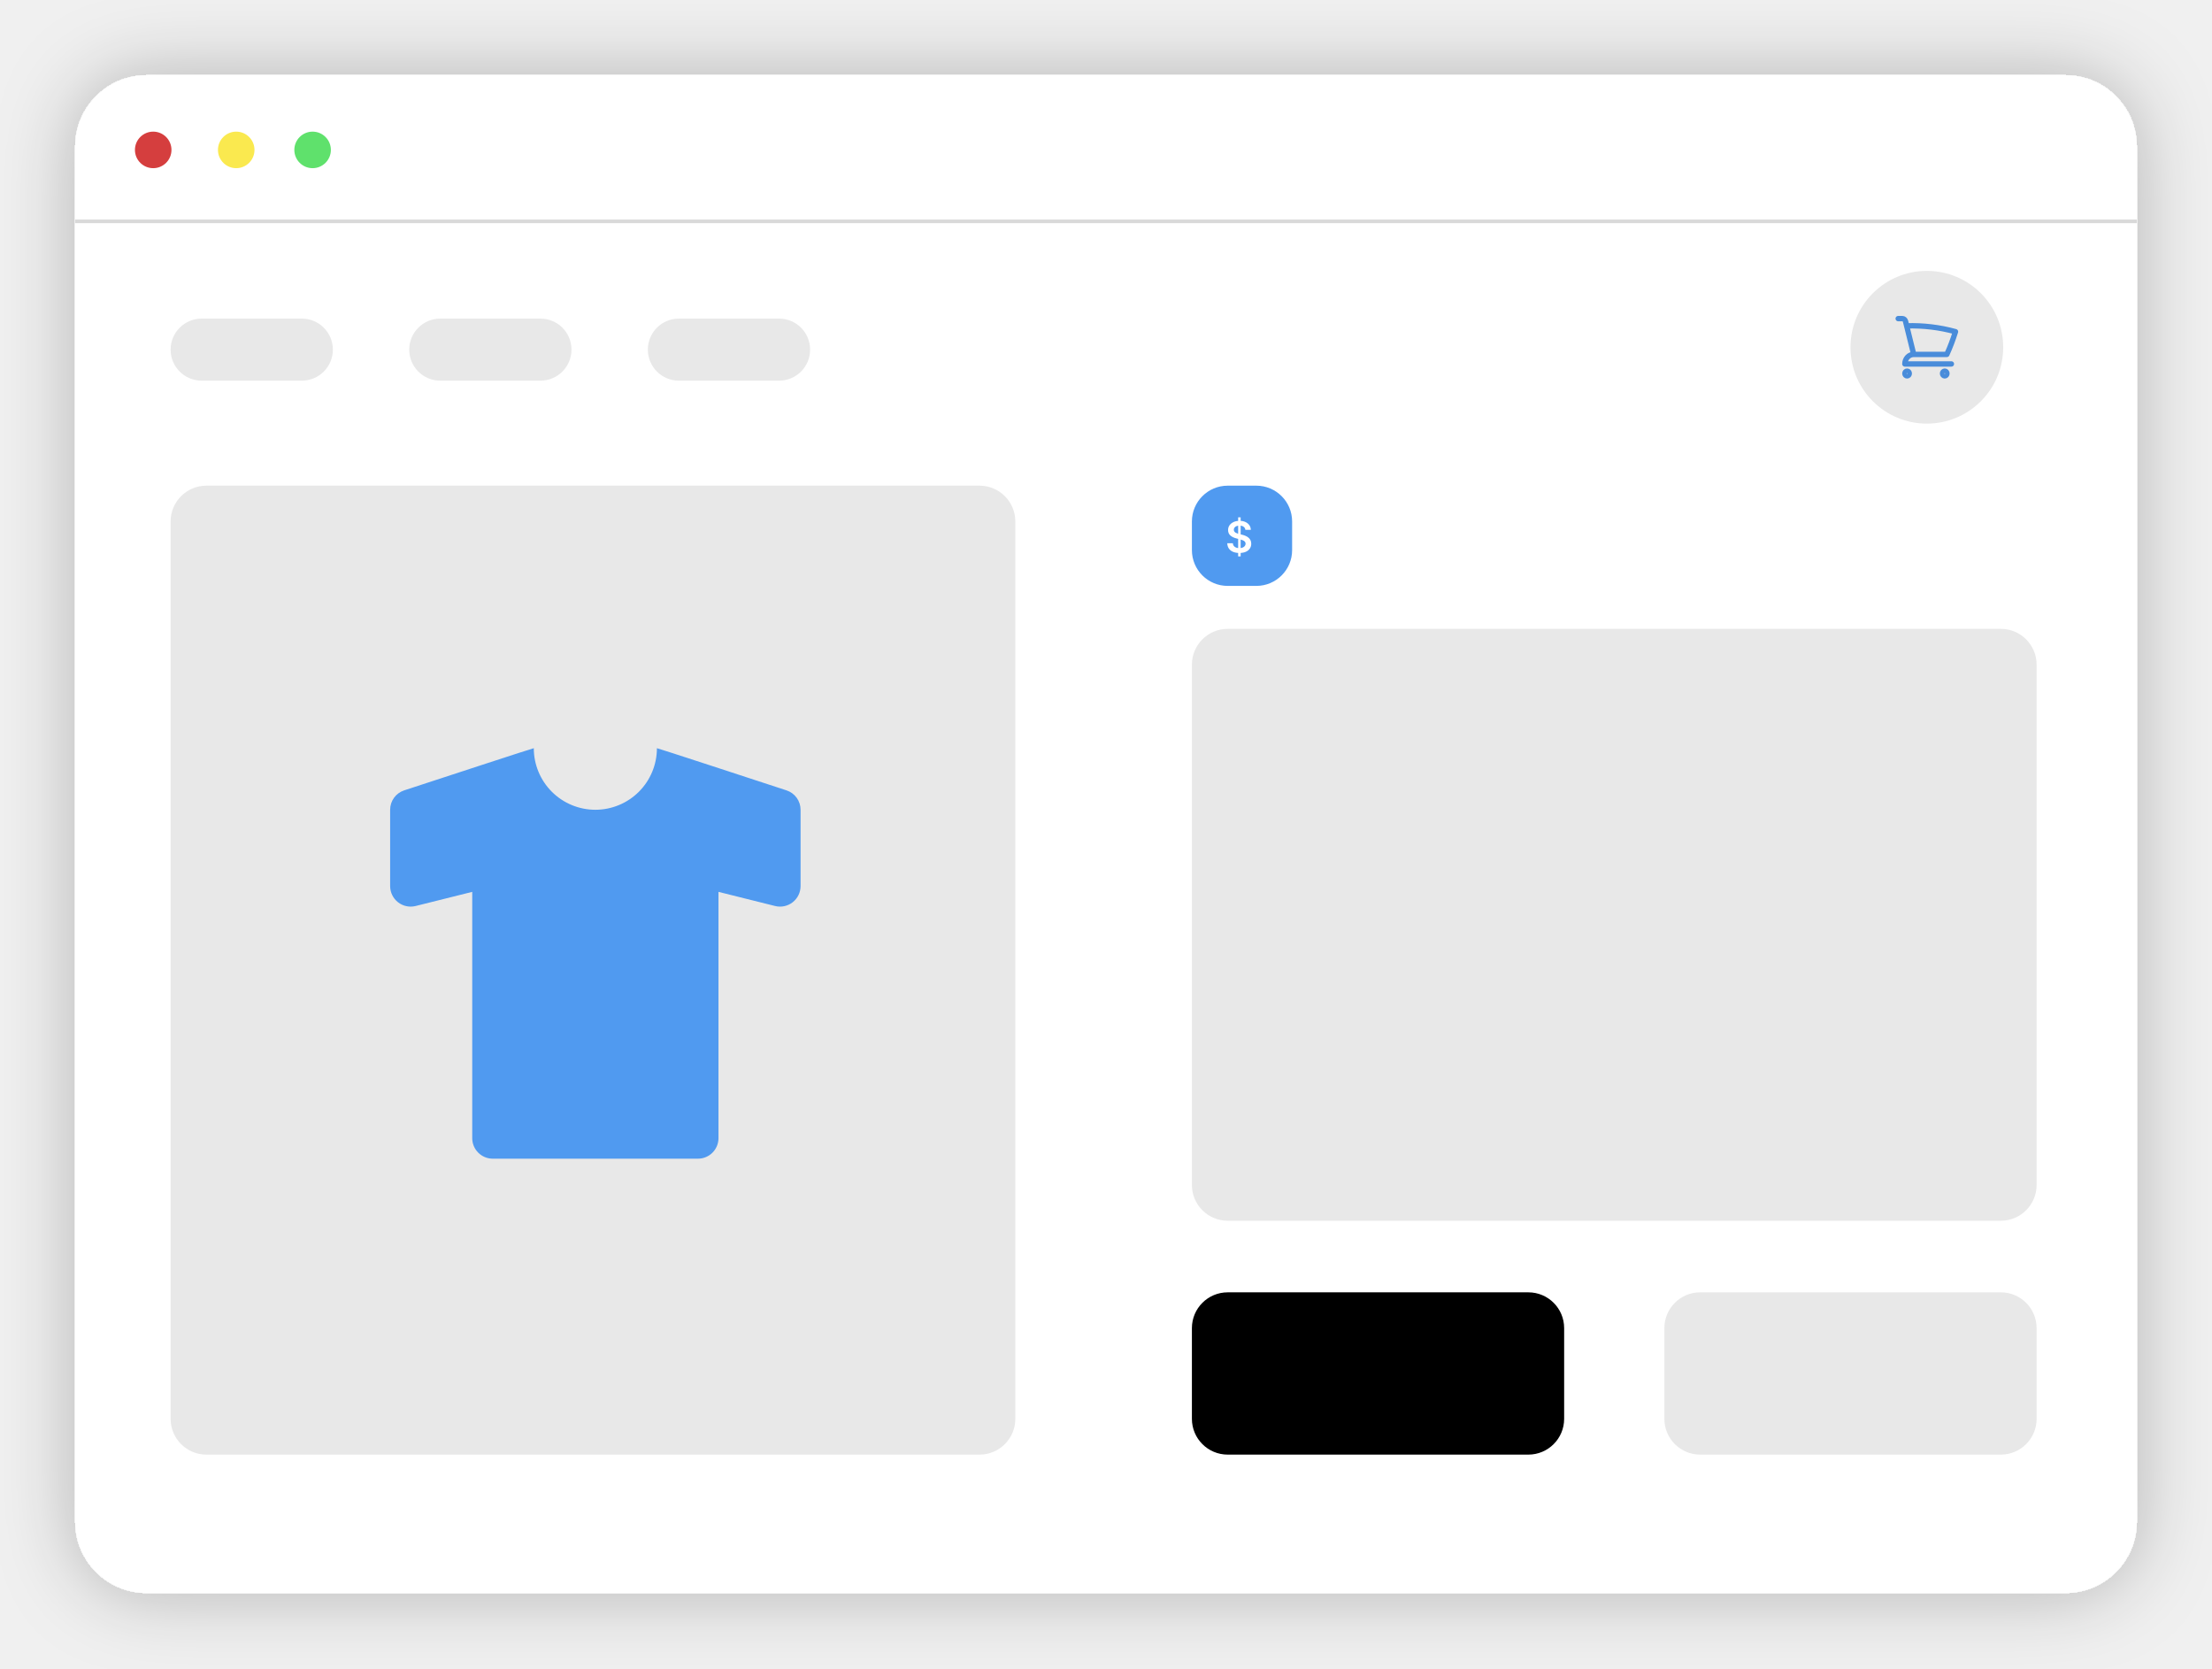
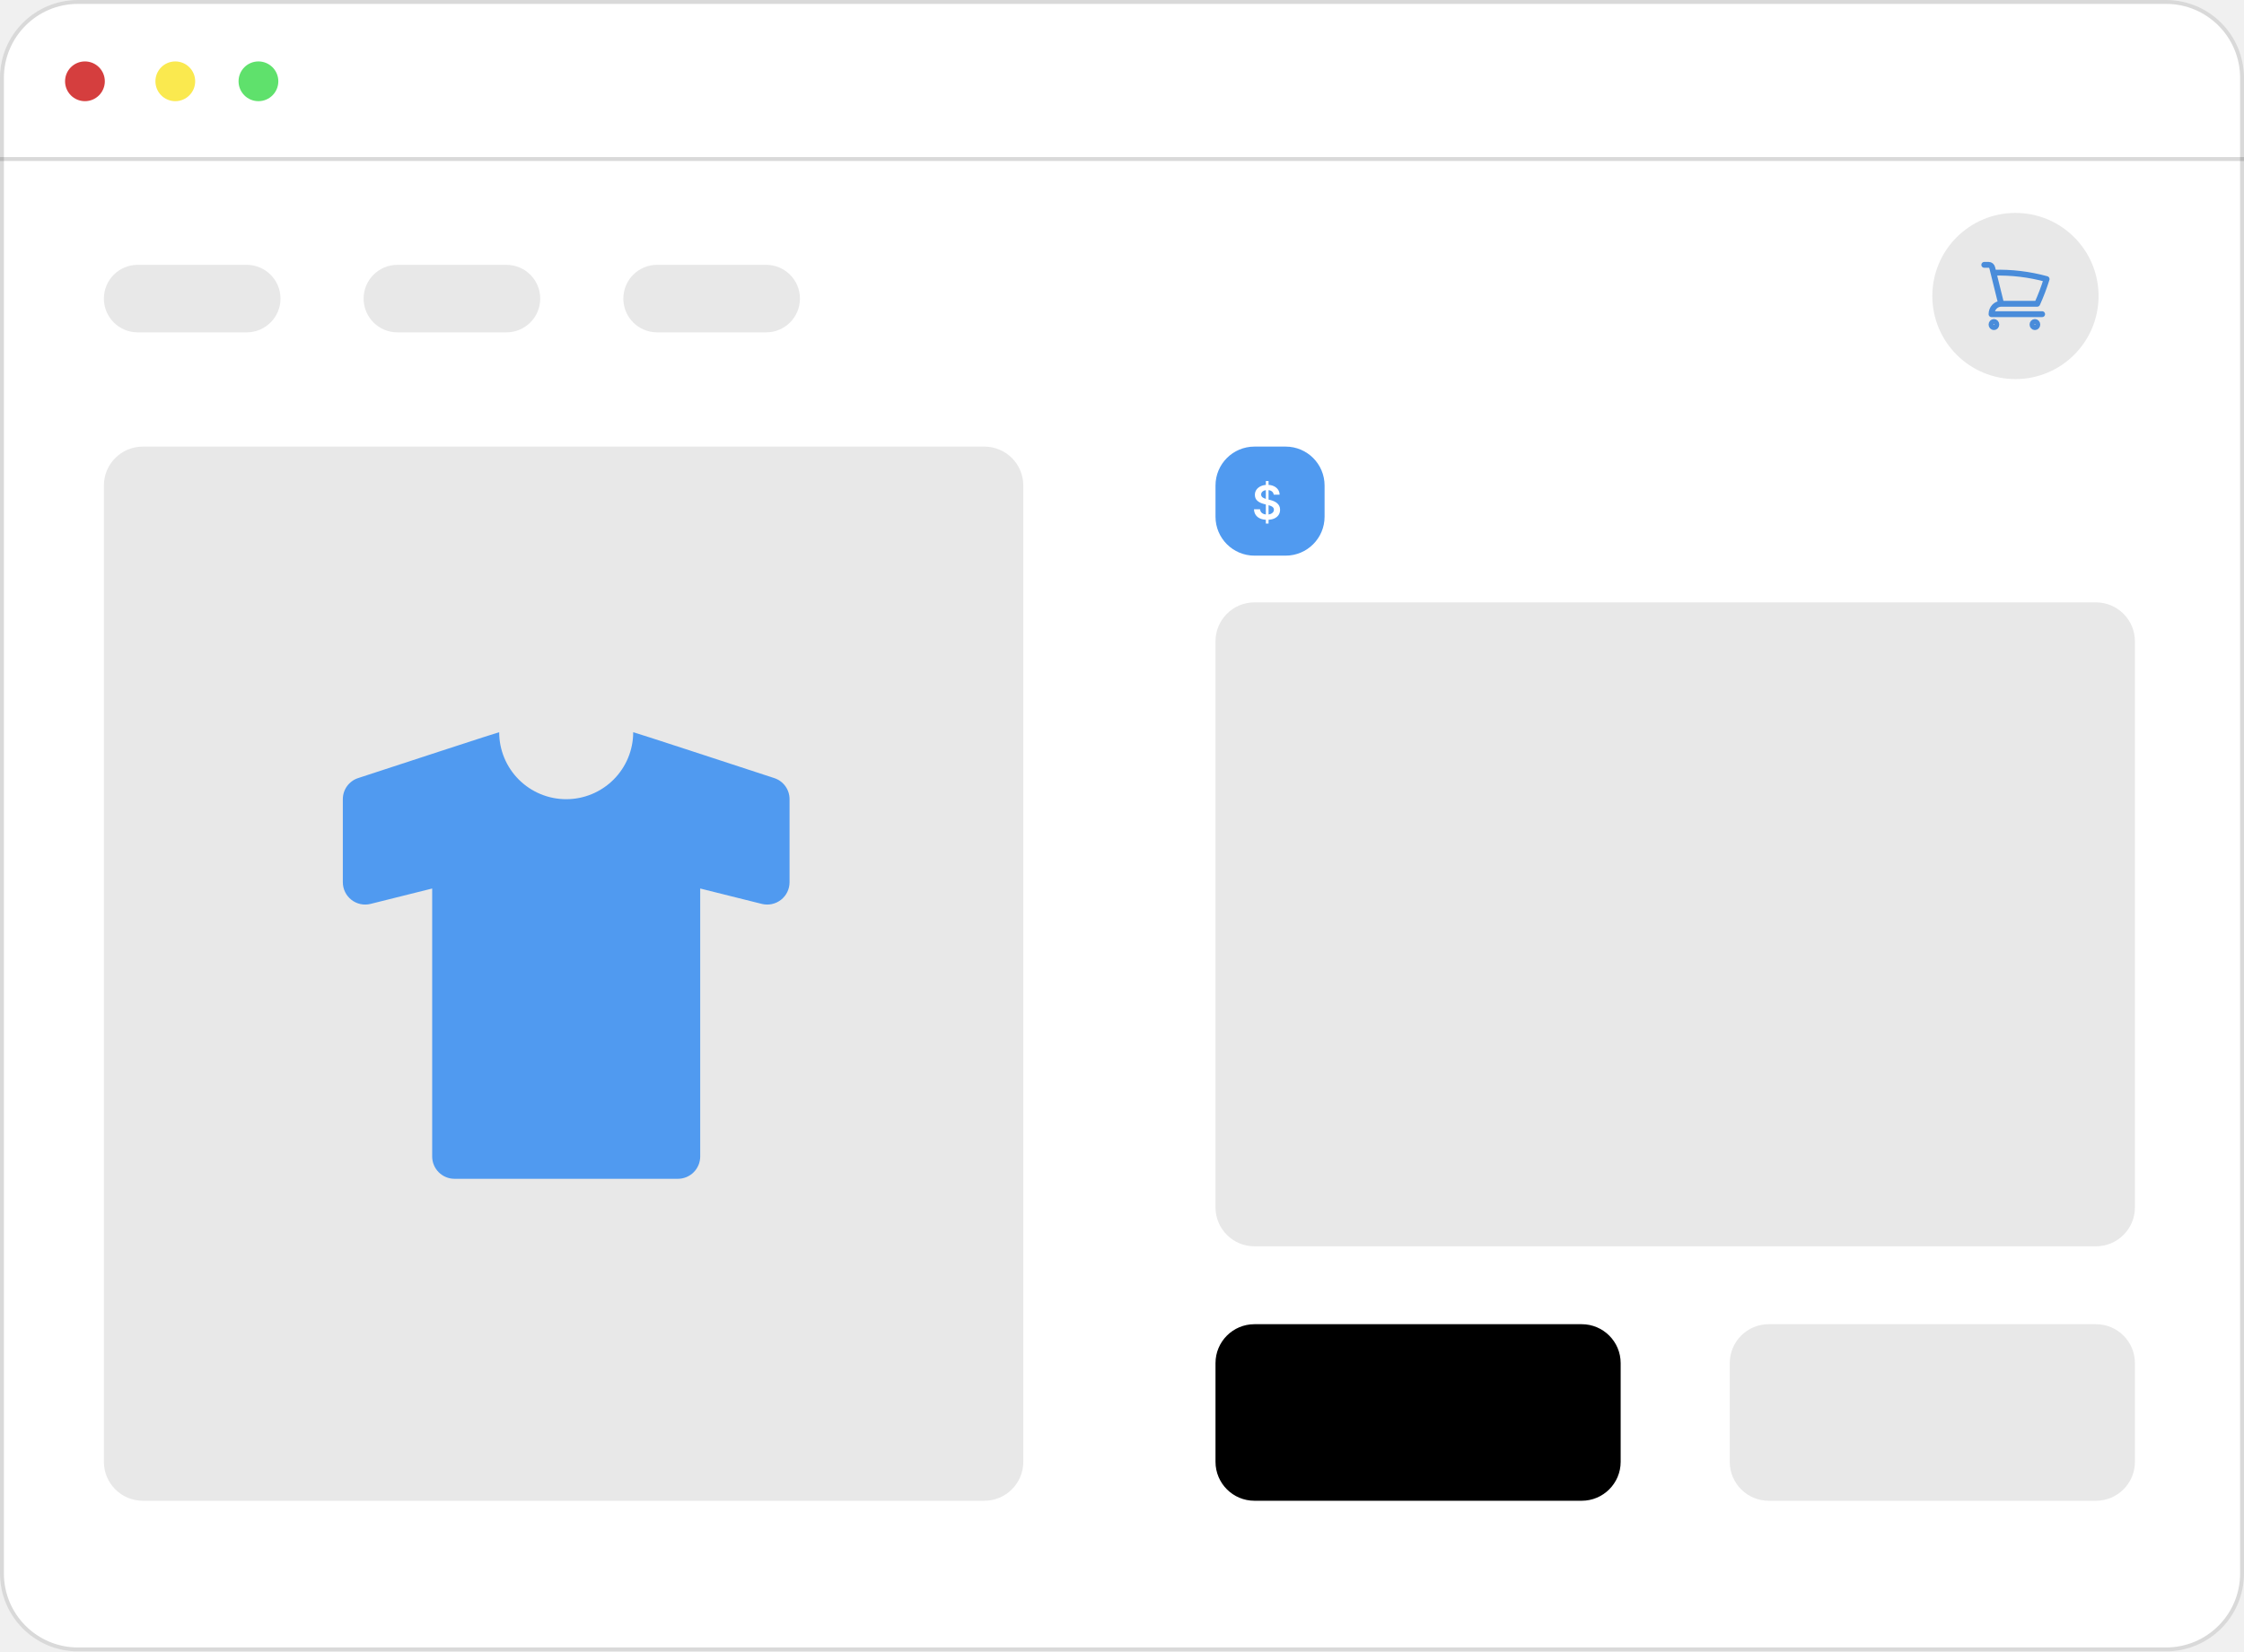
- <svg xmlns="http://www.w3.org/2000/svg" viewBox="0 0 618 466" fill="none">
-   <g filter="url(#filter0_d_579_255)">
-     <rect x="21" y="21" width="576" height="424" rx="20" fill="white" />
+ <svg xmlns="http://www.w3.org/2000/svg" viewBox="0 0 576 424" fill="none">
+   <rect width="576" height="424" rx="20" fill="white" />
+   <rect x="0.5" y="0.5" width="575" height="423" rx="19.5" stroke="black" stroke-opacity="0.15" />
+   <path d="M509.333 68H510.477C510.898 68 511.265 68.305 511.374 68.742L511.69 70.02M513.665 78C513.009 78 512.379 78.281 511.915 78.781C511.451 79.281 511.19 79.959 511.19 80.667H524.185M513.665 78H522.921C523.846 75.956 524.654 73.836 525.333 71.655C520.878 70.431 516.286 69.881 511.69 70.02M513.665 78L511.69 70.02M512.428 83.333C512.428 83.51 512.362 83.68 512.246 83.805C512.13 83.93 511.973 84 511.809 84C511.645 84 511.487 83.93 511.371 83.805C511.255 83.68 511.19 83.51 511.19 83.333C511.19 83.156 511.255 82.987 511.371 82.862C511.487 82.737 511.645 82.667 511.809 82.667C511.973 82.667 512.13 82.737 512.246 82.862C512.362 82.987 512.428 83.156 512.428 83.333V83.333ZM522.947 83.333C522.947 83.51 522.882 83.68 522.766 83.805C522.65 83.93 522.493 84 522.329 84C522.164 84 522.007 83.93 521.891 83.805C521.775 83.68 521.71 83.51 521.71 83.333C521.71 83.156 521.775 82.987 521.891 82.862C522.007 82.737 522.164 82.667 522.329 82.667C522.493 82.667 522.65 82.737 522.766 82.862C522.882 82.987 522.947 83.156 522.947 83.333V83.333Z" stroke="#509AF0" stroke-width="1.5" stroke-linecap="round" stroke-linejoin="round" />
+   <line y1="40.833" x2="576" y2="40.833" stroke="black" stroke-opacity="0.15" />
+   <circle cx="21.803" cy="20.875" r="5.103" fill="#D53E3E" />
+   <circle cx="44.997" cy="20.875" r="5.103" fill="#FAE94F" />
+   <circle cx="66.337" cy="20.875" r="5.103" fill="#5FE16C" />
+   <rect x="26.666" y="114.667" width="236" height="270.667" rx="10" fill="black" fill-opacity="0.09" />
+   <rect x="312" y="154.667" width="236" height="165.333" rx="10" fill="black" fill-opacity="0.09" />
+   <rect x="312" y="340" width="104" height="45.333" rx="10" fill="black" />
+   <rect x="444" y="340" width="104" height="45.333" rx="10" fill="black" fill-opacity="0.09" />
+   <rect x="26.666" y="68" width="45.333" height="17.333" rx="8.667" fill="black" fill-opacity="0.09" />
+   <rect x="93.334" y="68" width="45.333" height="17.333" rx="8.667" fill="black" fill-opacity="0.09" />
+   <rect x="160" y="68" width="45.333" height="17.333" rx="8.667" fill="black" fill-opacity="0.09" />
+   <rect x="496" y="54.667" width="42.667" height="42.667" rx="21.333" fill="black" fill-opacity="0.09" />
+   <g filter="url(#filter0_b_585_458)">
+     <rect x="312" y="114.667" width="28" height="28" rx="10" fill="#509AF0" />
  </g>
-   <path d="M530.333 89H531.477C531.898 89 532.265 89.305 532.374 89.742L532.69 91.02M534.665 99C534.009 99 533.379 99.281 532.915 99.781C532.451 100.281 532.19 100.959 532.19 101.667H545.185M534.665 99H543.921C544.846 96.956 545.654 94.836 546.333 92.655C541.878 91.431 537.286 90.881 532.69 91.02M534.665 99L532.69 91.02M533.428 104.333C533.428 104.51 533.362 104.68 533.246 104.805C533.13 104.93 532.973 105 532.809 105C532.645 105 532.487 104.93 532.371 104.805C532.255 104.68 532.19 104.51 532.19 104.333C532.19 104.157 532.255 103.987 532.371 103.862C532.487 103.737 532.645 103.667 532.809 103.667C532.973 103.667 533.13 103.737 533.246 103.862C533.362 103.987 533.428 104.157 533.428 104.333V104.333ZM543.947 104.333C543.947 104.51 543.882 104.68 543.766 104.805C543.65 104.93 543.493 105 543.329 105C543.164 105 543.007 104.93 542.891 104.805C542.775 104.68 542.71 104.51 542.71 104.333C542.71 104.157 542.775 103.987 542.891 103.862C543.007 103.737 543.164 103.667 543.329 103.667C543.493 103.667 543.65 103.737 543.766 103.862C543.882 103.987 543.947 104.157 543.947 104.333V104.333Z" stroke="#509AF0" stroke-width="1.5" stroke-linecap="round" stroke-linejoin="round" />
-   <line x1="21" y1="61.833" x2="597" y2="61.833" stroke="black" stroke-opacity="0.15" />
-   <circle cx="42.803" cy="41.875" r="5.103" fill="#D53E3E" />
-   <circle cx="65.997" cy="41.875" r="5.103" fill="#FAE94F" />
-   <circle cx="87.337" cy="41.875" r="5.103" fill="#5FE16C" />
-   <rect x="47.666" y="135.667" width="236" height="270.667" rx="10" fill="black" fill-opacity="0.09" />
-   <rect x="333" y="175.667" width="236" height="165.333" rx="10" fill="black" fill-opacity="0.09" />
-   <rect x="333" y="361" width="104" height="45.333" rx="10" fill="black" />
-   <rect x="465" y="361" width="104" height="45.333" rx="10" fill="black" fill-opacity="0.09" />
-   <rect x="47.666" y="89" width="45.333" height="17.333" rx="8.667" fill="black" fill-opacity="0.09" />
-   <rect x="114.333" y="89" width="45.333" height="17.333" rx="8.667" fill="black" fill-opacity="0.09" />
-   <rect x="181" y="89" width="45.333" height="17.333" rx="8.667" fill="black" fill-opacity="0.09" />
-   <rect x="517" y="75.667" width="42.667" height="42.667" rx="21.333" fill="black" fill-opacity="0.09" />
-   <g filter="url(#filter1_b_579_255)">
-     <rect x="333" y="135.667" width="28" height="28" rx="10" fill="#509AF0" />
-   </g>
-   <path d="M345.922 155.424V144.515H346.62V155.424H345.922ZM347.937 148.005C347.897 147.633 347.73 147.343 347.434 147.136C347.142 146.928 346.761 146.825 346.292 146.825C345.963 146.825 345.68 146.874 345.444 146.974C345.208 147.073 345.028 147.208 344.903 147.379C344.778 147.549 344.714 147.744 344.711 147.963C344.711 148.144 344.753 148.302 344.835 148.436C344.92 148.569 345.035 148.683 345.18 148.776C345.325 148.867 345.485 148.944 345.662 149.007C345.838 149.069 346.015 149.122 346.194 149.164L347.012 149.369C347.342 149.445 347.659 149.549 347.963 149.68C348.27 149.811 348.544 149.975 348.785 150.174C349.03 150.373 349.223 150.613 349.365 150.894C349.507 151.176 349.578 151.505 349.578 151.883C349.578 152.394 349.447 152.845 349.186 153.234C348.924 153.62 348.547 153.923 348.052 154.141C347.561 154.357 346.966 154.465 346.267 154.465C345.588 154.465 344.998 154.36 344.498 154.15C344.001 153.94 343.612 153.633 343.331 153.23C343.052 152.826 342.902 152.335 342.879 151.755H344.434C344.457 152.059 344.551 152.312 344.716 152.514C344.88 152.715 345.095 152.866 345.359 152.965C345.626 153.065 345.924 153.115 346.254 153.115C346.598 153.115 346.899 153.063 347.157 152.961C347.419 152.856 347.623 152.711 347.771 152.526C347.919 152.339 347.994 152.12 347.997 151.87C347.994 151.643 347.927 151.455 347.797 151.308C347.666 151.157 347.483 151.032 347.247 150.933C347.014 150.83 346.741 150.74 346.429 150.66L345.436 150.404C344.717 150.22 344.149 149.94 343.731 149.565C343.316 149.187 343.109 148.686 343.109 148.061C343.109 147.546 343.248 147.096 343.527 146.71C343.808 146.323 344.19 146.024 344.673 145.811C345.156 145.595 345.703 145.487 346.314 145.487C346.933 145.487 347.476 145.595 347.941 145.811C348.41 146.024 348.778 146.32 349.045 146.701C349.312 147.079 349.45 147.514 349.458 148.005H347.937Z" fill="white" />
-   <path d="M219.745 220.783C209.654 217.474 183.533 208.915 183.533 209.001C183.533 213.562 181.721 217.937 178.496 221.163C175.27 224.388 170.895 226.201 166.333 226.201C161.772 226.201 157.397 224.388 154.171 221.163C150.945 217.937 149.133 213.562 149.133 209.001C149.133 208.915 123.012 217.474 112.916 220.783C111.772 221.158 110.777 221.886 110.073 222.862C109.369 223.839 108.994 225.014 109 226.218V247.523C109 248.394 109.199 249.253 109.581 250.036C109.963 250.818 110.518 251.504 111.204 252.04C111.891 252.576 112.69 252.948 113.542 253.129C114.394 253.31 115.276 253.295 116.121 253.084L131.933 249.134V317.933C131.933 319.454 132.537 320.912 133.613 321.987C134.688 323.063 136.146 323.667 137.667 323.667H195C196.521 323.667 197.979 323.063 199.054 321.987C200.129 320.912 200.733 319.454 200.733 317.933V249.134L216.546 253.084C217.391 253.295 218.273 253.31 219.125 253.129C219.976 252.948 220.776 252.576 221.462 252.04C222.149 251.504 222.704 250.818 223.086 250.036C223.468 249.253 223.666 248.394 223.667 247.523V226.218C223.673 225.013 223.296 223.838 222.591 222.861C221.887 221.884 220.89 221.157 219.745 220.783V220.783Z" fill="#509AF0" />
+   <path d="M324.922 134.424V123.515H325.62V134.424H324.922ZM326.937 127.005C326.897 126.633 326.73 126.343 326.434 126.136C326.142 125.928 325.761 125.825 325.292 125.825C324.963 125.825 324.68 125.874 324.444 125.974C324.208 126.073 324.028 126.208 323.903 126.379C323.778 126.549 323.714 126.744 323.711 126.963C323.711 127.144 323.753 127.302 323.835 127.436C323.92 127.569 324.035 127.683 324.18 127.776C324.325 127.867 324.485 127.944 324.662 128.007C324.838 128.069 325.015 128.122 325.194 128.164L326.012 128.369C326.342 128.445 326.659 128.549 326.963 128.68C327.27 128.811 327.544 128.975 327.785 129.174C328.03 129.373 328.223 129.613 328.365 129.894C328.507 130.176 328.578 130.505 328.578 130.883C328.578 131.394 328.447 131.845 328.186 132.234C327.924 132.62 327.547 132.923 327.052 133.141C326.561 133.357 325.966 133.465 325.267 133.465C324.588 133.465 323.998 133.36 323.498 133.15C323.001 132.94 322.612 132.633 322.331 132.23C322.052 131.826 321.902 131.335 321.879 130.755H323.434C323.457 131.059 323.551 131.312 323.716 131.514C323.88 131.715 324.095 131.866 324.359 131.965C324.626 132.065 324.924 132.115 325.254 132.115C325.598 132.115 325.899 132.063 326.157 131.961C326.419 131.856 326.623 131.711 326.771 131.526C326.919 131.339 326.994 131.12 326.997 130.87C326.994 130.643 326.927 130.455 326.797 130.308C326.666 130.157 326.483 130.032 326.247 129.933C326.014 129.83 325.741 129.74 325.429 129.66L324.436 129.404C323.717 129.22 323.149 128.94 322.731 128.565C322.316 128.187 322.109 127.686 322.109 127.061C322.109 126.546 322.248 126.096 322.527 125.71C322.808 125.323 323.19 125.024 323.673 124.811C324.156 124.595 324.703 124.487 325.314 124.487C325.933 124.487 326.476 124.595 326.941 124.811C327.41 125.024 327.778 125.32 328.045 125.701C328.312 126.079 328.45 126.514 328.458 127.005H326.937Z" fill="white" />
+   <path d="M198.745 199.783C188.654 196.474 162.533 187.915 162.533 188.001C162.533 192.562 160.721 196.937 157.496 200.163C154.27 203.388 149.895 205.201 145.333 205.201C140.772 205.201 136.397 203.388 133.171 200.163C129.945 196.937 128.133 192.562 128.133 188.001C128.133 187.915 102.012 196.474 91.916 199.783C90.772 200.158 89.777 200.886 89.073 201.862C88.369 202.839 87.994 204.014 88 205.218V226.523C88 227.394 88.199 228.253 88.581 229.036C88.963 229.818 89.518 230.504 90.204 231.04C90.891 231.576 91.69 231.948 92.542 232.129C93.394 232.31 94.276 232.295 95.121 232.084L110.933 228.134V296.933C110.933 298.454 111.537 299.912 112.613 300.987C113.688 302.063 115.146 302.667 116.667 302.667H174C175.521 302.667 176.979 302.063 178.054 300.987C179.129 299.912 179.733 298.454 179.733 296.933V228.134L195.546 232.084C196.391 232.295 197.273 232.31 198.125 232.129C198.976 231.948 199.776 231.576 200.462 231.04C201.149 230.504 201.704 229.818 202.086 229.036C202.468 228.253 202.666 227.394 202.667 226.523V205.218C202.673 204.013 202.296 202.838 201.591 201.861C200.887 200.884 199.89 200.157 198.745 199.783Z" fill="#509AF0" />
  <defs>
-     <filter id="filter0_d_579_255" x="0" y="0" width="618" height="466" filterUnits="userSpaceOnUse" color-interpolation-filters="sRGB">
-       <feFlood flood-opacity="0" result="BackgroundImageFix" />
-       <feColorMatrix in="SourceAlpha" type="matrix" values="0 0 0 0 0 0 0 0 0 0 0 0 0 0 0 0 0 0 127 0" result="hardAlpha" />
-       <feOffset />
-       <feGaussianBlur stdDeviation="10.5" />
-       <feComposite in2="hardAlpha" operator="out" />
-       <feColorMatrix type="matrix" values="0 0 0 0 0 0 0 0 0 0 0 0 0 0 0 0 0 0 0.25 0" />
-       <feBlend mode="normal" in2="BackgroundImageFix" result="effect1_dropShadow_579_255" />
-       <feBlend mode="normal" in="SourceGraphic" in2="effect1_dropShadow_579_255" result="shape" />
-     </filter>
-     <filter id="filter1_b_579_255" x="133" y="-64.333" width="428" height="428" filterUnits="userSpaceOnUse" color-interpolation-filters="sRGB">
+     <filter id="filter0_b_585_458" x="112" y="-85.333" width="428" height="428" filterUnits="userSpaceOnUse" color-interpolation-filters="sRGB">
      <feFlood flood-opacity="0" result="BackgroundImageFix" />
      <feGaussianBlur in="BackgroundImageFix" stdDeviation="100" />
-       <feComposite in2="SourceAlpha" operator="in" result="effect1_backgroundBlur_579_255" />
-       <feBlend mode="normal" in="SourceGraphic" in2="effect1_backgroundBlur_579_255" result="shape" />
+       <feComposite in2="SourceAlpha" operator="in" result="effect1_backgroundBlur_585_458" />
+       <feBlend mode="normal" in="SourceGraphic" in2="effect1_backgroundBlur_585_458" result="shape" />
    </filter>
  </defs>
</svg>
